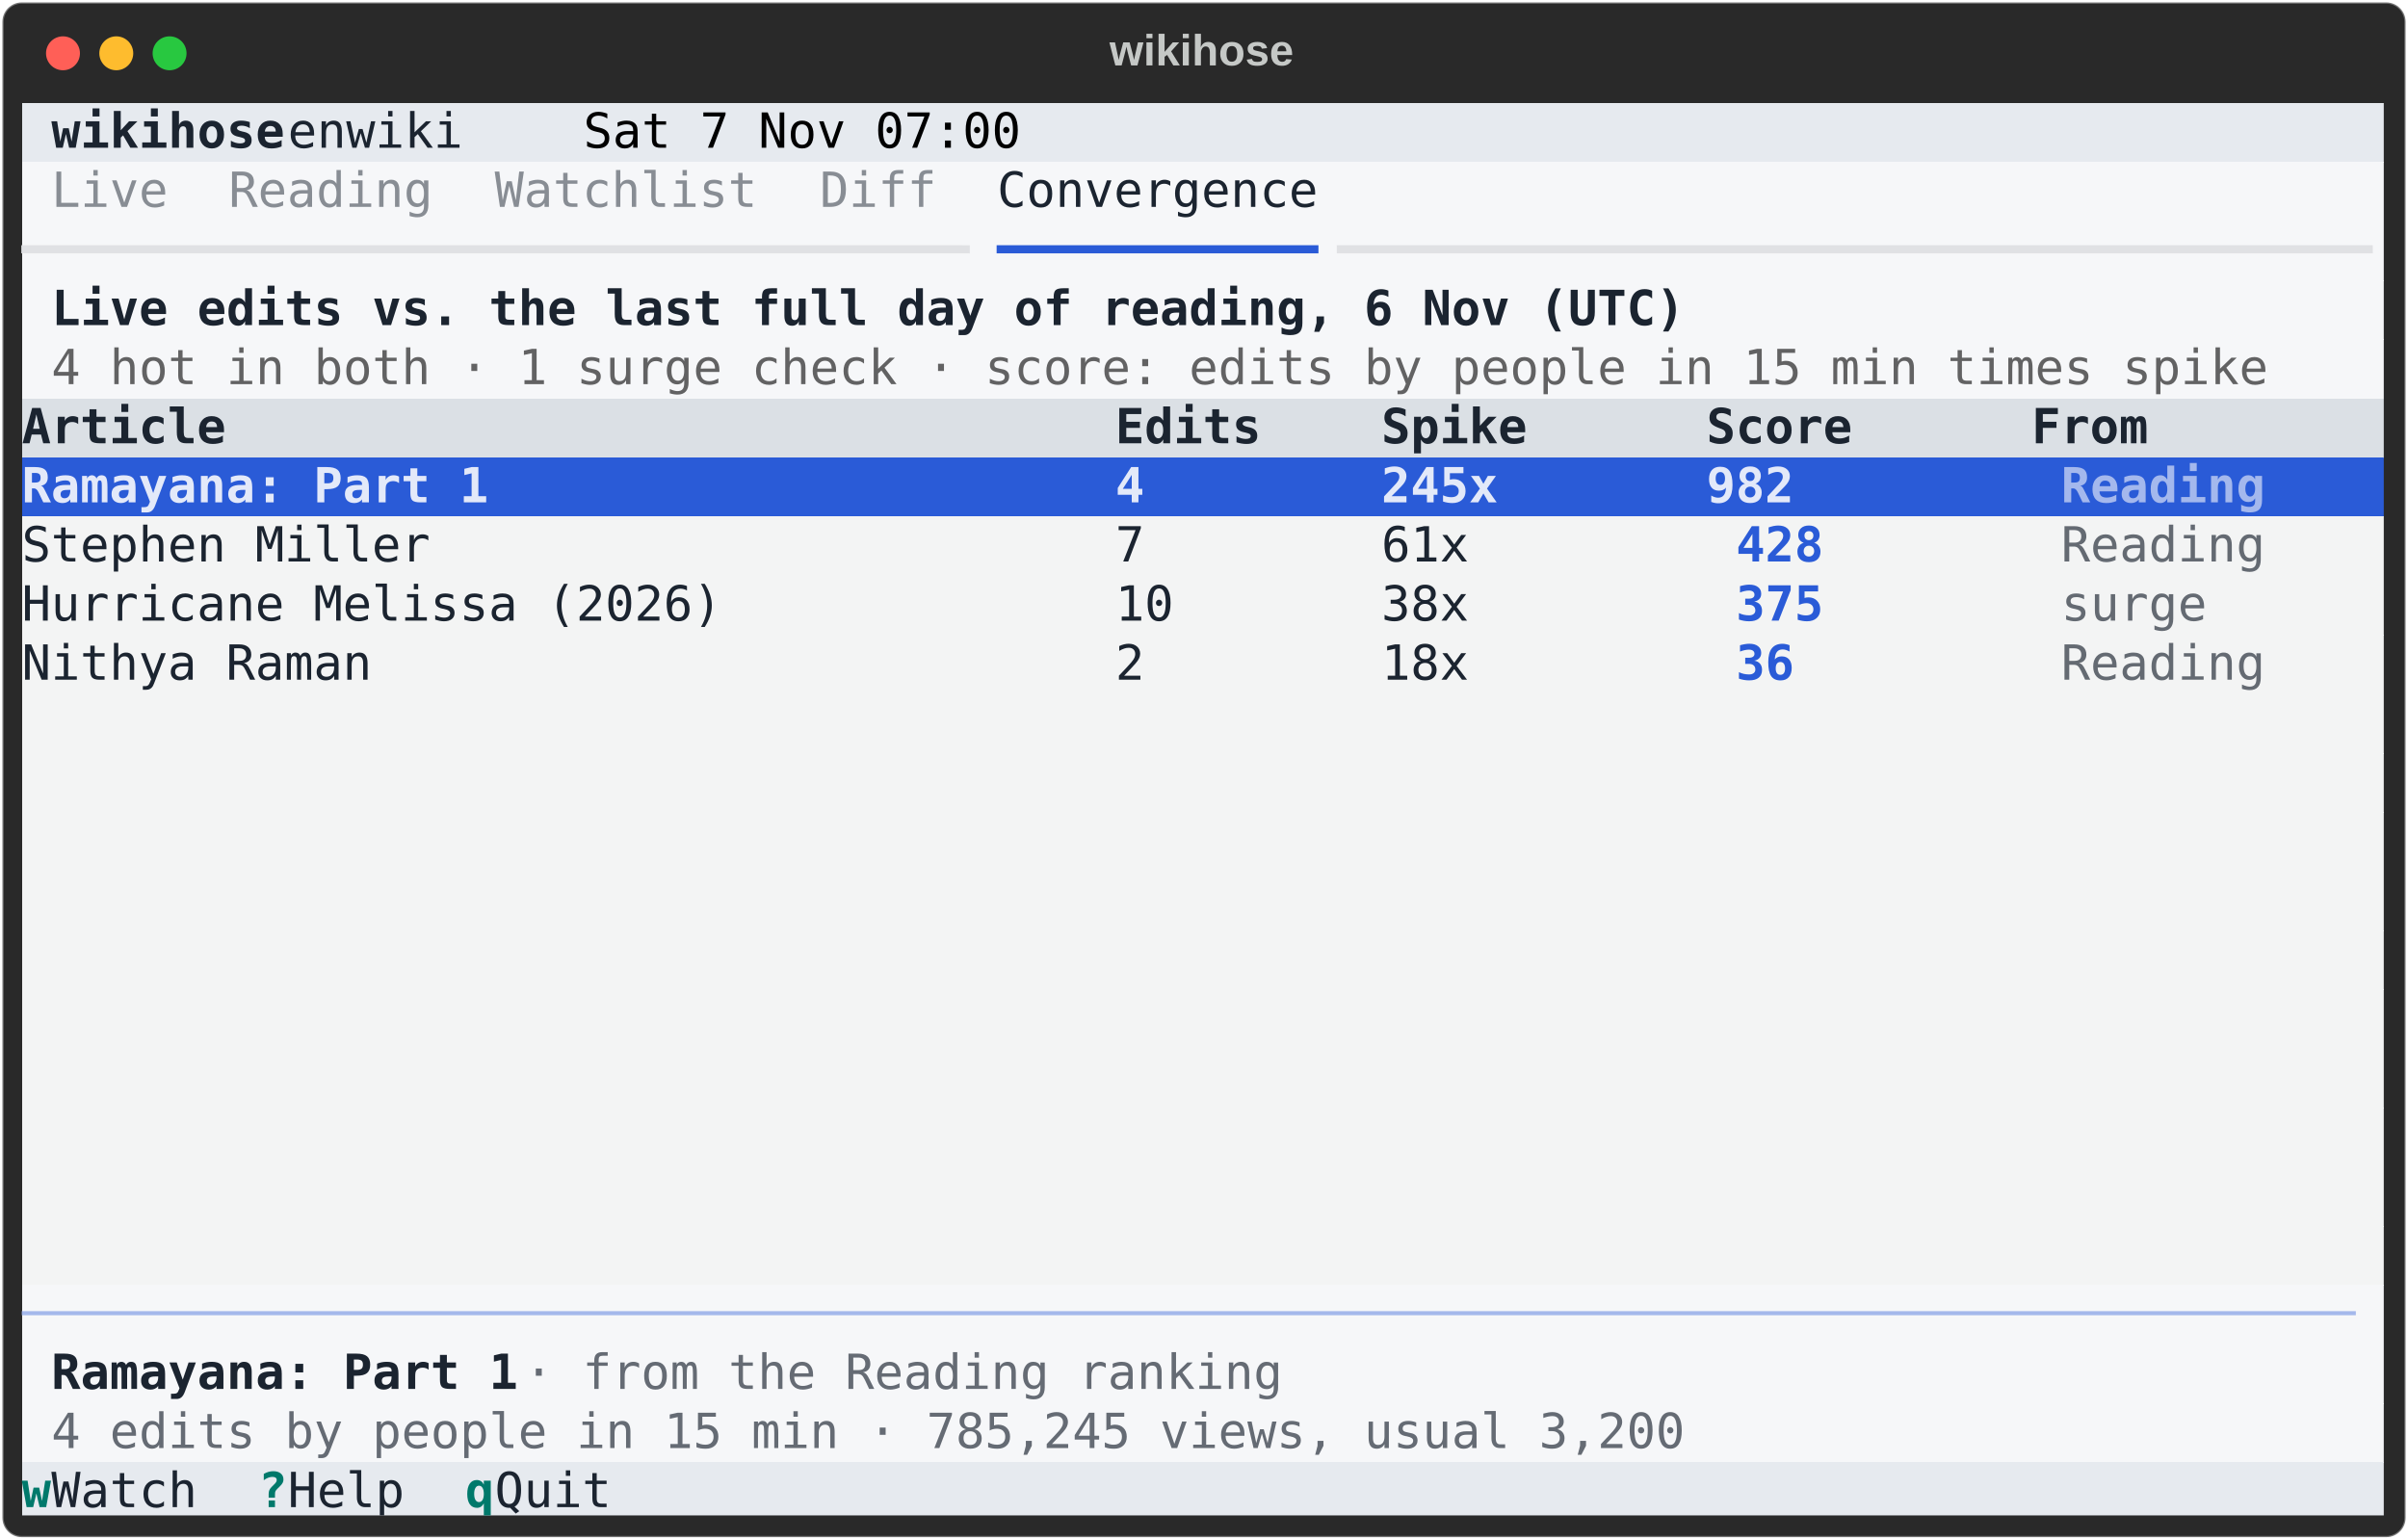
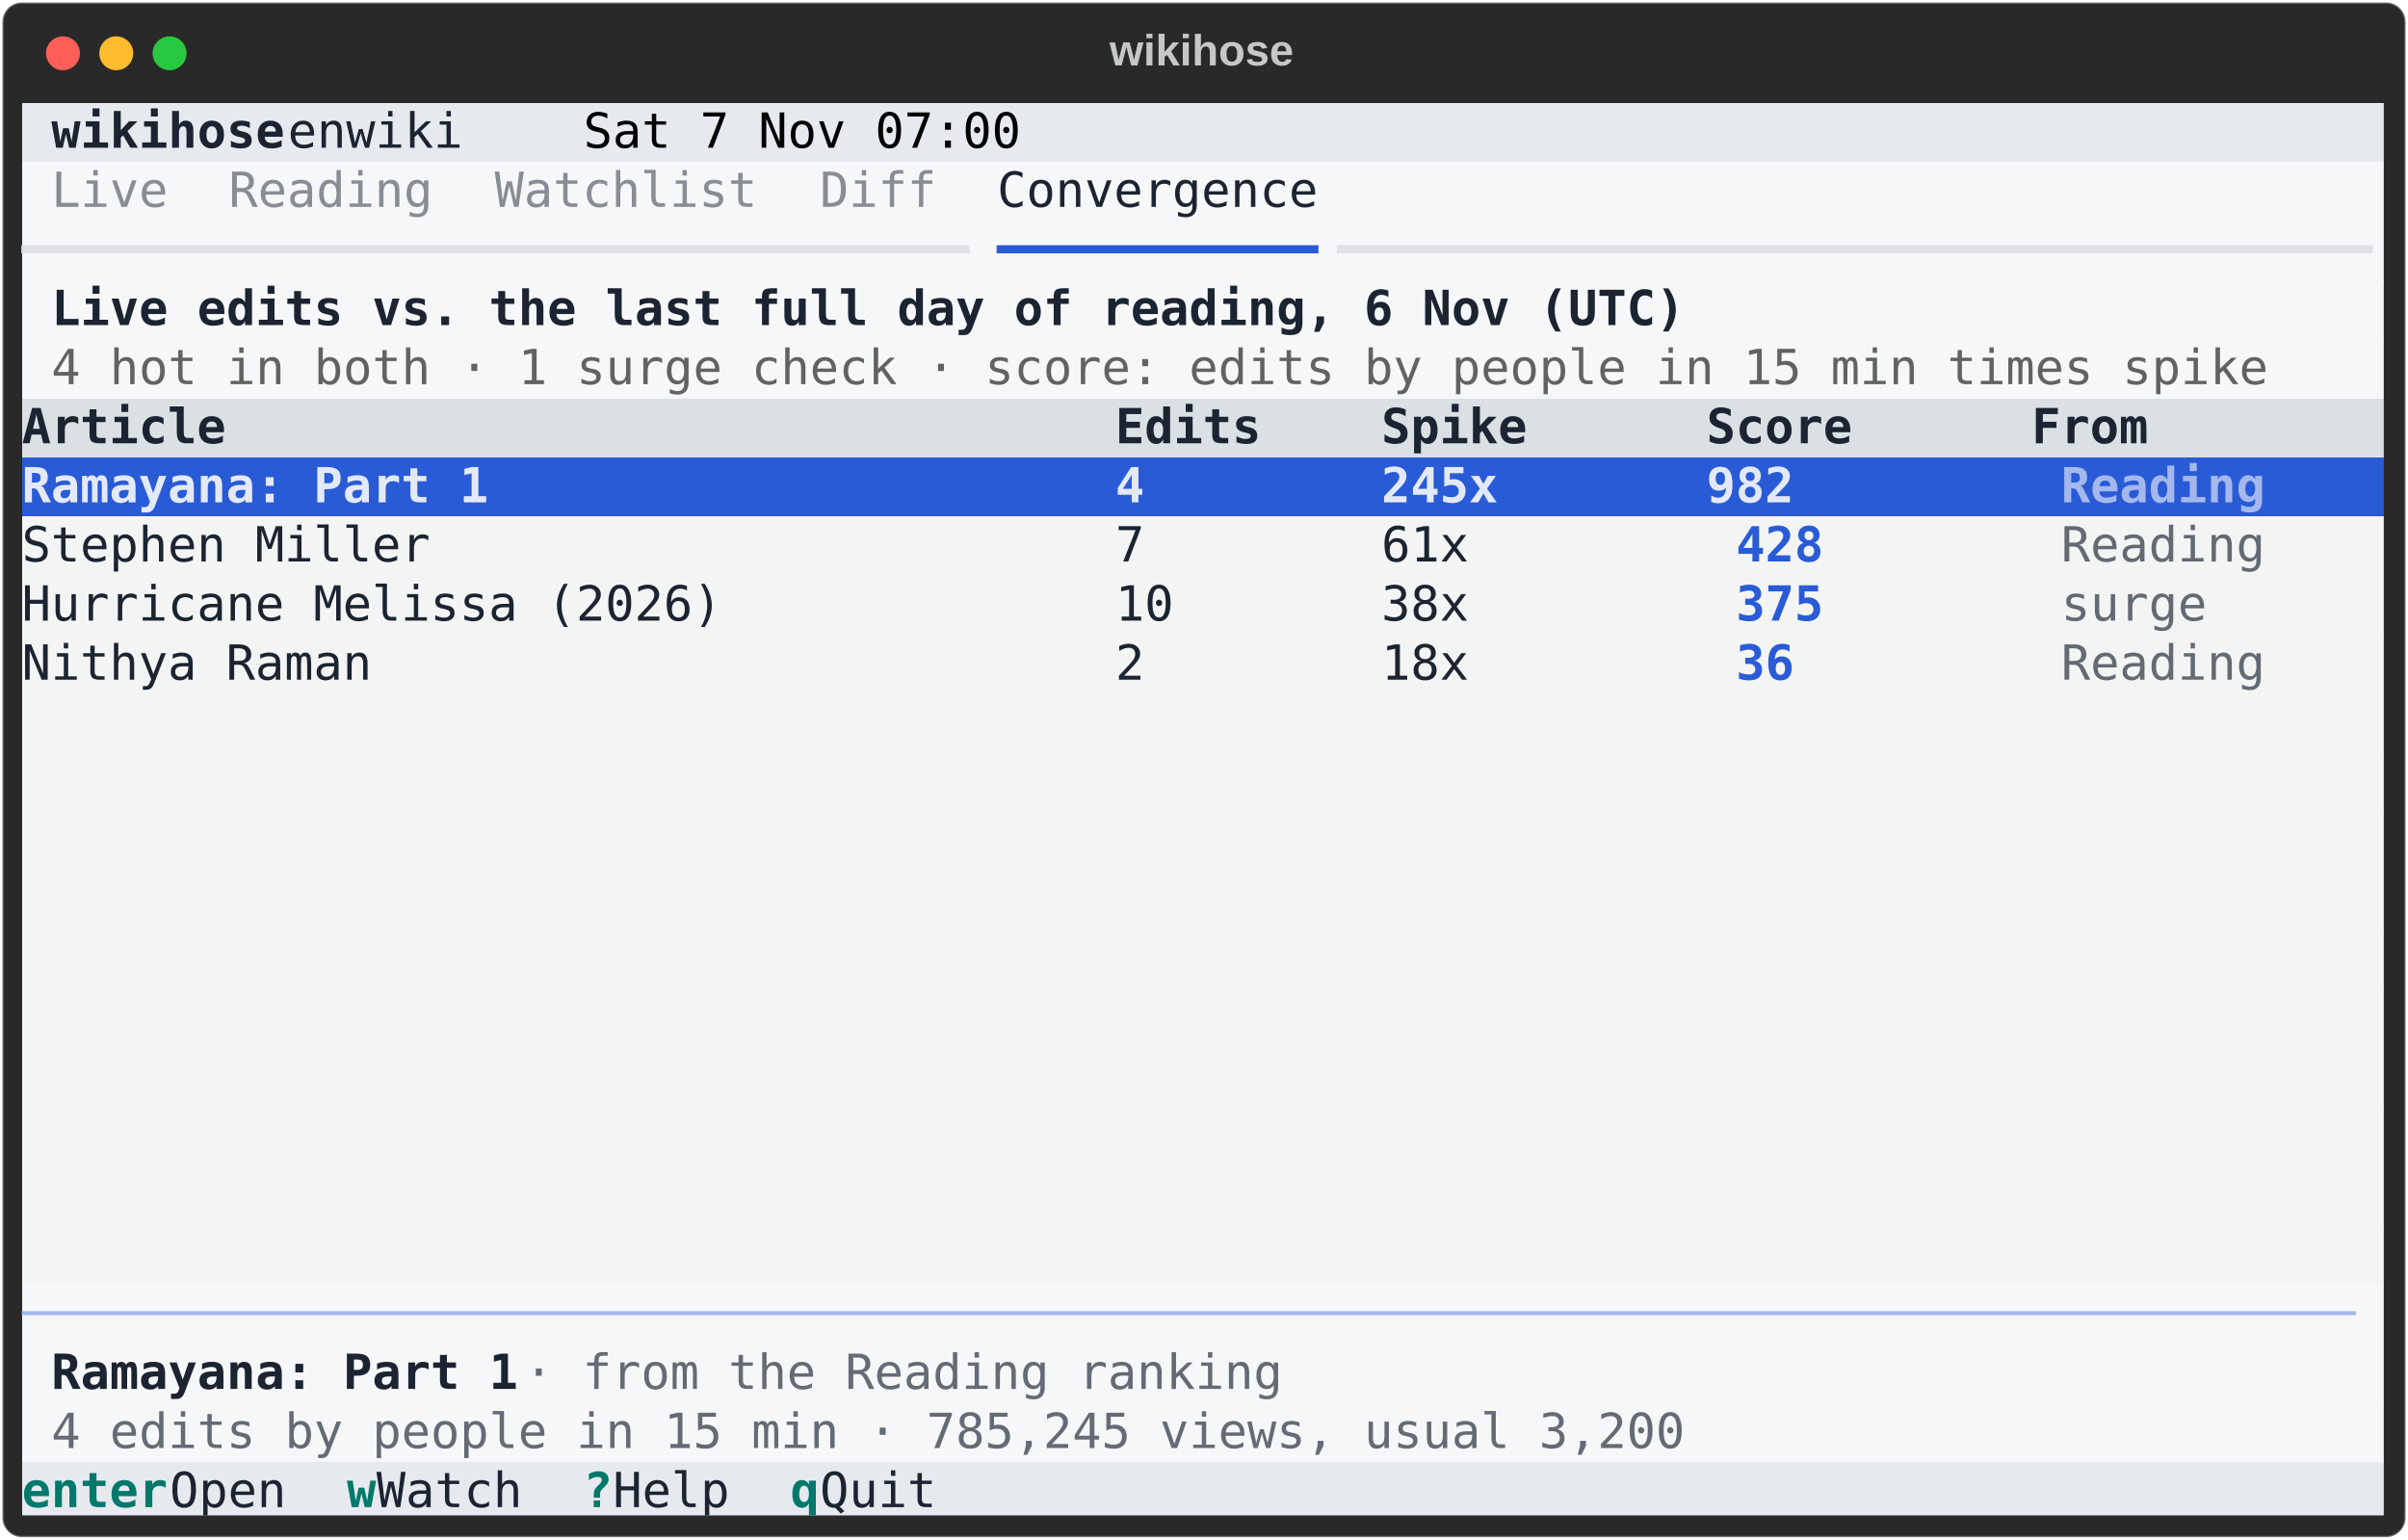
<svg xmlns="http://www.w3.org/2000/svg" class="rich-terminal" viewBox="0 0 994 635.6">
  <style>

    @font-face {
        font-family: "Fira Code";
        src: local("FiraCode-Regular"),
                url("https://cdnjs.cloudflare.com/ajax/libs/firacode/6.2.0/woff2/FiraCode-Regular.woff2") format("woff2"),
                url("https://cdnjs.cloudflare.com/ajax/libs/firacode/6.2.0/woff/FiraCode-Regular.woff") format("woff");
        font-style: normal;
        font-weight: 400;
    }
    @font-face {
        font-family: "Fira Code";
        src: local("FiraCode-Bold"),
                url("https://cdnjs.cloudflare.com/ajax/libs/firacode/6.2.0/woff2/FiraCode-Bold.woff2") format("woff2"),
                url("https://cdnjs.cloudflare.com/ajax/libs/firacode/6.2.0/woff/FiraCode-Bold.woff") format("woff");
        font-style: bold;
        font-weight: 700;
    }

    .terminal-matrix {
        font-family: Fira Code, monospace;
        font-size: 20px;
        line-height: 24.4px;
        font-variant-east-asian: full-width;
    }

    .terminal-title {
        font-size: 18px;
        font-weight: bold;
        font-family: arial;
    }

    .terminal-r1 { fill: #c5c8c6 }
.terminal-r2 { fill: #1b2430;font-weight: bold }
.terminal-r3 { fill: #1b2430 }
.terminal-r4 { fill: #000000 }
.terminal-r5 { fill: #888d94 }
.terminal-r6 { fill: #e0e1e4 }
.terminal-r7 { fill: #2a5bd7 }
.terminal-r8 { fill: #626263 }
.terminal-r9 { fill: #e3e9f9;font-weight: bold }
.terminal-r10 { fill: #a4b8ed;font-weight: bold }
.terminal-r11 { fill: #2a5bd7;font-weight: bold }
.terminal-r12 { fill: #646a72 }
.terminal-r13 { fill: #a4b8eb }
.terminal-r14 { fill: #656b74 }
.terminal-r15 { fill: #00796b;font-weight: bold }
    </style>
  <defs>
    <clipPath id="terminal-clip-terminal">
      <rect x="0" y="0" width="975.0" height="584.6" />
    </clipPath>
    <clipPath id="terminal-line-0">
      <rect x="0" y="1.5" width="976" height="24.65" />
    </clipPath>
    <clipPath id="terminal-line-1">
      <rect x="0" y="25.9" width="976" height="24.65" />
    </clipPath>
    <clipPath id="terminal-line-2">
      <rect x="0" y="50.3" width="976" height="24.65" />
    </clipPath>
    <clipPath id="terminal-line-3">
      <rect x="0" y="74.7" width="976" height="24.65" />
    </clipPath>
    <clipPath id="terminal-line-4">
      <rect x="0" y="99.1" width="976" height="24.65" />
    </clipPath>
    <clipPath id="terminal-line-5">
      <rect x="0" y="123.5" width="976" height="24.65" />
    </clipPath>
    <clipPath id="terminal-line-6">
      <rect x="0" y="147.9" width="976" height="24.65" />
    </clipPath>
    <clipPath id="terminal-line-7">
      <rect x="0" y="172.3" width="976" height="24.65" />
    </clipPath>
    <clipPath id="terminal-line-8">
      <rect x="0" y="196.7" width="976" height="24.65" />
    </clipPath>
    <clipPath id="terminal-line-9">
      <rect x="0" y="221.1" width="976" height="24.65" />
    </clipPath>
    <clipPath id="terminal-line-10">
      <rect x="0" y="245.5" width="976" height="24.65" />
    </clipPath>
    <clipPath id="terminal-line-11">
      <rect x="0" y="269.9" width="976" height="24.65" />
    </clipPath>
    <clipPath id="terminal-line-12">
      <rect x="0" y="294.3" width="976" height="24.65" />
    </clipPath>
    <clipPath id="terminal-line-13">
      <rect x="0" y="318.7" width="976" height="24.65" />
    </clipPath>
    <clipPath id="terminal-line-14">
      <rect x="0" y="343.1" width="976" height="24.65" />
    </clipPath>
    <clipPath id="terminal-line-15">
      <rect x="0" y="367.5" width="976" height="24.65" />
    </clipPath>
    <clipPath id="terminal-line-16">
      <rect x="0" y="391.9" width="976" height="24.65" />
    </clipPath>
    <clipPath id="terminal-line-17">
      <rect x="0" y="416.3" width="976" height="24.65" />
    </clipPath>
    <clipPath id="terminal-line-18">
      <rect x="0" y="440.7" width="976" height="24.65" />
    </clipPath>
    <clipPath id="terminal-line-19">
      <rect x="0" y="465.1" width="976" height="24.65" />
    </clipPath>
    <clipPath id="terminal-line-20">
      <rect x="0" y="489.5" width="976" height="24.65" />
    </clipPath>
    <clipPath id="terminal-line-21">
      <rect x="0" y="513.9" width="976" height="24.65" />
    </clipPath>
    <clipPath id="terminal-line-22">
      <rect x="0" y="538.3" width="976" height="24.65" />
    </clipPath>
  </defs>
  <rect fill="#292929" stroke="rgba(255,255,255,0.35)" stroke-width="1" x="1" y="1" width="992" height="633.6" rx="8" />
  <text class="terminal-title" fill="#c5c8c6" text-anchor="middle" x="496" y="27">wikihose</text>
  <g transform="translate(26,22)">
    <circle cx="0" cy="0" r="7" fill="#ff5f57" />
    <circle cx="22" cy="0" r="7" fill="#febc2e" />
    <circle cx="44" cy="0" r="7" fill="#28c840" />
  </g>
  <g transform="translate(9, 41)" clip-path="url(#terminal-clip-terminal)">
    <rect fill="#e6eaef" x="0" y="1.5" width="12.2" height="24.65" shape-rendering="crispEdges" />
    <rect fill="#e6eaef" x="12.2" y="1.5" width="97.6" height="24.65" shape-rendering="crispEdges" />
    <rect fill="#e6eaef" x="109.8" y="1.5" width="122" height="24.65" shape-rendering="crispEdges" />
    <rect fill="#e6eaef" x="231.8" y="1.5" width="183" height="24.65" shape-rendering="crispEdges" />
    <rect fill="#e6eaef" x="414.8" y="1.5" width="561.2" height="24.65" shape-rendering="crispEdges" />
    <rect fill="#f6f7f9" x="0" y="25.9" width="12.2" height="24.65" shape-rendering="crispEdges" />
    <rect fill="#f6f7f9" x="12.2" y="25.9" width="48.8" height="24.65" shape-rendering="crispEdges" />
    <rect fill="#f6f7f9" x="61" y="25.9" width="24.4" height="24.65" shape-rendering="crispEdges" />
    <rect fill="#f6f7f9" x="85.4" y="25.9" width="85.4" height="24.65" shape-rendering="crispEdges" />
    <rect fill="#f6f7f9" x="170.8" y="25.9" width="24.4" height="24.65" shape-rendering="crispEdges" />
    <rect fill="#f6f7f9" x="195.2" y="25.9" width="109.8" height="24.65" shape-rendering="crispEdges" />
    <rect fill="#f6f7f9" x="305" y="25.9" width="24.4" height="24.65" shape-rendering="crispEdges" />
    <rect fill="#f6f7f9" x="329.4" y="25.9" width="48.8" height="24.65" shape-rendering="crispEdges" />
    <rect fill="#f6f7f9" x="378.2" y="25.9" width="24.4" height="24.65" shape-rendering="crispEdges" />
    <rect fill="#f6f7f9" x="402.6" y="25.9" width="134.2" height="24.65" shape-rendering="crispEdges" />
    <rect fill="#f6f7f9" x="536.8" y="25.9" width="439.2" height="24.65" shape-rendering="crispEdges" />
    <rect fill="#f6f7f9" x="0" y="50.3" width="402.6" height="24.65" shape-rendering="crispEdges" />
    <rect fill="#f6f7f9" x="402.6" y="50.3" width="134.2" height="24.65" shape-rendering="crispEdges" />
    <rect fill="#f6f7f9" x="536.8" y="50.3" width="439.2" height="24.65" shape-rendering="crispEdges" />
    <rect fill="#f6f7f9" x="0" y="74.7" width="12.2" height="24.65" shape-rendering="crispEdges" />
    <rect fill="#f6f7f9" x="12.2" y="74.7" width="683.2" height="24.65" shape-rendering="crispEdges" />
    <rect fill="#f6f7f9" x="695.4" y="74.7" width="280.6" height="24.65" shape-rendering="crispEdges" />
    <rect fill="#f6f7f9" x="0" y="99.1" width="12.2" height="24.65" shape-rendering="crispEdges" />
    <rect fill="#f6f7f9" x="12.2" y="99.1" width="927.2" height="24.65" shape-rendering="crispEdges" />
    <rect fill="#f6f7f9" x="939.4" y="99.1" width="36.6" height="24.65" shape-rendering="crispEdges" />
    <rect fill="#dbe0e5" x="0" y="123.5" width="451.4" height="24.65" shape-rendering="crispEdges" />
    <rect fill="#dbe0e5" x="451.4" y="123.5" width="109.8" height="24.65" shape-rendering="crispEdges" />
    <rect fill="#dbe0e5" x="561.2" y="123.5" width="134.2" height="24.65" shape-rendering="crispEdges" />
    <rect fill="#dbe0e5" x="695.4" y="123.5" width="134.2" height="24.65" shape-rendering="crispEdges" />
    <rect fill="#dbe0e5" x="829.6" y="123.5" width="122" height="24.65" shape-rendering="crispEdges" />
    <rect fill="#dbe0e5" x="951.6" y="123.5" width="24.4" height="24.65" shape-rendering="crispEdges" />
    <rect fill="#2a5bd7" x="0" y="147.9" width="451.4" height="24.65" shape-rendering="crispEdges" />
    <rect fill="#2a5bd7" x="451.4" y="147.9" width="109.8" height="24.65" shape-rendering="crispEdges" />
    <rect fill="#2a5bd7" x="561.2" y="147.9" width="134.2" height="24.65" shape-rendering="crispEdges" />
    <rect fill="#2a5bd7" x="695.4" y="147.9" width="134.2" height="24.65" shape-rendering="crispEdges" />
    <rect fill="#2a5bd7" x="829.6" y="147.9" width="12.2" height="24.65" shape-rendering="crispEdges" />
    <rect fill="#2a5bd7" x="841.8" y="147.9" width="85.4" height="24.65" shape-rendering="crispEdges" />
    <rect fill="#2a5bd7" x="927.2" y="147.9" width="24.4" height="24.65" shape-rendering="crispEdges" />
    <rect fill="#2a5bd7" x="951.6" y="147.9" width="24.4" height="24.65" shape-rendering="crispEdges" />
    <rect fill="#f3f4f4" x="0" y="172.3" width="451.4" height="24.65" shape-rendering="crispEdges" />
    <rect fill="#f3f4f4" x="451.4" y="172.3" width="109.8" height="24.65" shape-rendering="crispEdges" />
    <rect fill="#f3f4f4" x="561.2" y="172.3" width="134.2" height="24.65" shape-rendering="crispEdges" />
    <rect fill="#f3f4f4" x="695.4" y="172.3" width="12.2" height="24.65" shape-rendering="crispEdges" />
    <rect fill="#f3f4f4" x="707.6" y="172.3" width="109.8" height="24.65" shape-rendering="crispEdges" />
    <rect fill="#f3f4f4" x="817.4" y="172.3" width="12.2" height="24.65" shape-rendering="crispEdges" />
    <rect fill="#f3f4f4" x="829.6" y="172.3" width="12.2" height="24.65" shape-rendering="crispEdges" />
    <rect fill="#f3f4f4" x="841.8" y="172.3" width="85.4" height="24.65" shape-rendering="crispEdges" />
    <rect fill="#f3f4f4" x="927.2" y="172.3" width="24.4" height="24.65" shape-rendering="crispEdges" />
    <rect fill="#f3f4f4" x="951.6" y="172.3" width="24.4" height="24.65" shape-rendering="crispEdges" />
    <rect fill="#f3f4f4" x="0" y="196.7" width="451.4" height="24.65" shape-rendering="crispEdges" />
    <rect fill="#f3f4f4" x="451.4" y="196.7" width="109.8" height="24.65" shape-rendering="crispEdges" />
    <rect fill="#f3f4f4" x="561.2" y="196.7" width="134.2" height="24.65" shape-rendering="crispEdges" />
    <rect fill="#f3f4f4" x="695.4" y="196.7" width="12.2" height="24.65" shape-rendering="crispEdges" />
    <rect fill="#f3f4f4" x="707.6" y="196.7" width="109.8" height="24.65" shape-rendering="crispEdges" />
    <rect fill="#f3f4f4" x="817.4" y="196.7" width="12.2" height="24.65" shape-rendering="crispEdges" />
    <rect fill="#f3f4f4" x="829.6" y="196.7" width="12.2" height="24.65" shape-rendering="crispEdges" />
    <rect fill="#f3f4f4" x="841.8" y="196.7" width="61" height="24.65" shape-rendering="crispEdges" />
    <rect fill="#f3f4f4" x="902.8" y="196.7" width="48.8" height="24.65" shape-rendering="crispEdges" />
    <rect fill="#f3f4f4" x="951.6" y="196.7" width="24.4" height="24.65" shape-rendering="crispEdges" />
    <rect fill="#f3f4f4" x="0" y="221.1" width="451.4" height="24.65" shape-rendering="crispEdges" />
    <rect fill="#f3f4f4" x="451.4" y="221.1" width="109.8" height="24.65" shape-rendering="crispEdges" />
    <rect fill="#f3f4f4" x="561.2" y="221.1" width="134.2" height="24.65" shape-rendering="crispEdges" />
    <rect fill="#f3f4f4" x="695.4" y="221.1" width="12.2" height="24.65" shape-rendering="crispEdges" />
    <rect fill="#f3f4f4" x="707.6" y="221.1" width="109.8" height="24.65" shape-rendering="crispEdges" />
    <rect fill="#f3f4f4" x="817.4" y="221.1" width="12.2" height="24.65" shape-rendering="crispEdges" />
    <rect fill="#f3f4f4" x="829.6" y="221.1" width="12.2" height="24.65" shape-rendering="crispEdges" />
    <rect fill="#f3f4f4" x="841.8" y="221.1" width="85.4" height="24.65" shape-rendering="crispEdges" />
    <rect fill="#f3f4f4" x="927.2" y="221.1" width="24.4" height="24.65" shape-rendering="crispEdges" />
    <rect fill="#f3f4f4" x="951.6" y="221.1" width="24.4" height="24.65" shape-rendering="crispEdges" />
    <rect fill="#f3f4f4" x="0" y="245.5" width="976" height="24.65" shape-rendering="crispEdges" />
    <rect fill="#f3f4f4" x="0" y="269.9" width="976" height="24.65" shape-rendering="crispEdges" />
    <rect fill="#f3f4f4" x="0" y="294.3" width="976" height="24.65" shape-rendering="crispEdges" />
    <rect fill="#f3f4f4" x="0" y="318.7" width="976" height="24.65" shape-rendering="crispEdges" />
    <rect fill="#f3f4f4" x="0" y="343.1" width="976" height="24.65" shape-rendering="crispEdges" />
    <rect fill="#f3f4f4" x="0" y="367.5" width="976" height="24.65" shape-rendering="crispEdges" />
    <rect fill="#f3f4f4" x="0" y="391.9" width="976" height="24.65" shape-rendering="crispEdges" />
    <rect fill="#f3f4f4" x="0" y="416.3" width="976" height="24.65" shape-rendering="crispEdges" />
    <rect fill="#f3f4f4" x="0" y="440.7" width="976" height="24.65" shape-rendering="crispEdges" />
    <rect fill="#f3f4f4" x="0" y="465.1" width="976" height="24.65" shape-rendering="crispEdges" />
    <rect fill="#f6f7f9" x="0" y="489.5" width="976" height="24.65" shape-rendering="crispEdges" />
    <rect fill="#f6f7f9" x="0" y="513.9" width="12.2" height="24.65" shape-rendering="crispEdges" />
    <rect fill="#f6f7f9" x="12.2" y="513.9" width="195.2" height="24.65" shape-rendering="crispEdges" />
    <rect fill="#f6f7f9" x="207.4" y="513.9" width="329.4" height="24.65" shape-rendering="crispEdges" />
    <rect fill="#f6f7f9" x="536.8" y="513.9" width="439.2" height="24.65" shape-rendering="crispEdges" />
    <rect fill="#f6f7f9" x="0" y="538.3" width="12.2" height="24.65" shape-rendering="crispEdges" />
    <rect fill="#f6f7f9" x="12.2" y="538.3" width="683.2" height="24.65" shape-rendering="crispEdges" />
    <rect fill="#f6f7f9" x="695.4" y="538.3" width="280.6" height="24.65" shape-rendering="crispEdges" />
-     <rect fill="#e6eaef" x="0" y="562.7" width="12.2" height="24.65" shape-rendering="crispEdges" />
-     <rect fill="#e6eaef" x="12.2" y="562.7" width="73.2" height="24.65" shape-rendering="crispEdges" />
-     <rect fill="#e6eaef" x="85.4" y="562.7" width="12.2" height="24.65" shape-rendering="crispEdges" />
-     <rect fill="#e6eaef" x="97.6" y="562.7" width="12.2" height="24.65" shape-rendering="crispEdges" />
-     <rect fill="#e6eaef" x="109.8" y="562.7" width="61" height="24.65" shape-rendering="crispEdges" />
-     <rect fill="#e6eaef" x="170.8" y="562.7" width="12.2" height="24.65" shape-rendering="crispEdges" />
-     <rect fill="#e6eaef" x="183" y="562.7" width="12.2" height="24.65" shape-rendering="crispEdges" />
-     <rect fill="#e6eaef" x="195.2" y="562.7" width="61" height="24.65" shape-rendering="crispEdges" />
-     <rect fill="#e6eaef" x="256.2" y="562.7" width="719.8" height="24.65" shape-rendering="crispEdges" />
+     <rect fill="#e6eaef" x="0" y="562.7" width="61" height="24.65" shape-rendering="crispEdges" />
+     <rect fill="#e6eaef" x="61" y="562.7" width="61" height="24.65" shape-rendering="crispEdges" />
+     <rect fill="#e6eaef" x="122" y="562.7" width="12.2" height="24.65" shape-rendering="crispEdges" />
+     <rect fill="#e6eaef" x="134.2" y="562.7" width="12.2" height="24.65" shape-rendering="crispEdges" />
+     <rect fill="#e6eaef" x="146.4" y="562.7" width="73.2" height="24.65" shape-rendering="crispEdges" />
+     <rect fill="#e6eaef" x="219.6" y="562.7" width="12.2" height="24.65" shape-rendering="crispEdges" />
+     <rect fill="#e6eaef" x="231.8" y="562.7" width="12.2" height="24.65" shape-rendering="crispEdges" />
+     <rect fill="#e6eaef" x="244" y="562.7" width="61" height="24.65" shape-rendering="crispEdges" />
+     <rect fill="#e6eaef" x="305" y="562.7" width="12.2" height="24.65" shape-rendering="crispEdges" />
+     <rect fill="#e6eaef" x="317.2" y="562.7" width="12.2" height="24.65" shape-rendering="crispEdges" />
+     <rect fill="#e6eaef" x="329.4" y="562.7" width="61" height="24.65" shape-rendering="crispEdges" />
+     <rect fill="#e6eaef" x="390.4" y="562.7" width="585.6" height="24.65" shape-rendering="crispEdges" />
    <g class="terminal-matrix">
      <text class="terminal-r2" x="12.2" y="20" textLength="97.6" clip-path="url(#terminal-line-0)">wikihose</text>
      <text class="terminal-r3" x="109.8" y="20" textLength="122" clip-path="url(#terminal-line-0)">  enwiki  </text>
      <text class="terminal-r4" x="231.8" y="20" textLength="183" clip-path="url(#terminal-line-0)">Sat 7 Nov 07:00</text>
      <text class="terminal-r1" x="976" y="20" textLength="12.2" clip-path="url(#terminal-line-0)">
</text>
      <text class="terminal-r5" x="12.2" y="44.4" textLength="48.8" clip-path="url(#terminal-line-1)">Live</text>
      <text class="terminal-r5" x="85.4" y="44.4" textLength="85.4" clip-path="url(#terminal-line-1)">Reading</text>
      <text class="terminal-r5" x="195.2" y="44.4" textLength="109.8" clip-path="url(#terminal-line-1)">Watchlist</text>
      <text class="terminal-r5" x="329.4" y="44.4" textLength="48.8" clip-path="url(#terminal-line-1)">Diff</text>
      <text class="terminal-r3" x="402.6" y="44.4" textLength="134.2" clip-path="url(#terminal-line-1)">Convergence</text>
      <text class="terminal-r1" x="976" y="44.4" textLength="12.2" clip-path="url(#terminal-line-1)">
</text>
      <text class="terminal-r6" x="0" y="68.8" textLength="402.6" clip-path="url(#terminal-line-2)">━━━━━━━━━━━━━━━━━━━━━━━━━━━━━━━━╸</text>
      <text class="terminal-r7" x="402.6" y="68.8" textLength="134.2" clip-path="url(#terminal-line-2)">━━━━━━━━━━━</text>
      <text class="terminal-r6" x="536.8" y="68.8" textLength="439.2" clip-path="url(#terminal-line-2)">╺━━━━━━━━━━━━━━━━━━━━━━━━━━━━━━━━━━━</text>
      <text class="terminal-r1" x="976" y="68.8" textLength="12.2" clip-path="url(#terminal-line-2)">
</text>
      <text class="terminal-r2" x="12.2" y="93.2" textLength="683.2" clip-path="url(#terminal-line-3)">Live edits vs. the last full day of reading, 6 Nov (UTC)</text>
      <text class="terminal-r1" x="976" y="93.2" textLength="12.2" clip-path="url(#terminal-line-3)">
</text>
      <text class="terminal-r8" x="12.2" y="117.6" textLength="927.2" clip-path="url(#terminal-line-4)">4 hot in both · 1 surge check · score: edits by people in 15 min times spike</text>
      <text class="terminal-r1" x="976" y="117.6" textLength="12.2" clip-path="url(#terminal-line-4)">
</text>
      <text class="terminal-r2" x="0" y="142" textLength="451.4" clip-path="url(#terminal-line-5)"> Article                             </text>
      <text class="terminal-r2" x="451.4" y="142" textLength="109.8" clip-path="url(#terminal-line-5)">   Edits </text>
      <text class="terminal-r2" x="561.2" y="142" textLength="134.2" clip-path="url(#terminal-line-5)">     Spike </text>
      <text class="terminal-r2" x="695.4" y="142" textLength="134.2" clip-path="url(#terminal-line-5)">     Score </text>
      <text class="terminal-r2" x="829.6" y="142" textLength="122" clip-path="url(#terminal-line-5)"> From     </text>
      <text class="terminal-r1" x="976" y="142" textLength="12.2" clip-path="url(#terminal-line-5)">
</text>
      <text class="terminal-r9" x="0" y="166.4" textLength="451.4" clip-path="url(#terminal-line-6)"> Ramayana: Part 1                    </text>
      <text class="terminal-r9" x="451.4" y="166.4" textLength="109.8" clip-path="url(#terminal-line-6)">       4 </text>
      <text class="terminal-r9" x="561.2" y="166.4" textLength="134.2" clip-path="url(#terminal-line-6)">      245x </text>
      <text class="terminal-r9" x="695.4" y="166.4" textLength="134.2" clip-path="url(#terminal-line-6)">       982 </text>
      <text class="terminal-r10" x="841.8" y="166.4" textLength="85.4" clip-path="url(#terminal-line-6)">Reading</text>
      <text class="terminal-r1" x="976" y="166.4" textLength="12.2" clip-path="url(#terminal-line-6)">
</text>
      <text class="terminal-r3" x="0" y="190.8" textLength="451.4" clip-path="url(#terminal-line-7)"> Stephen Miller                      </text>
      <text class="terminal-r3" x="451.4" y="190.8" textLength="109.8" clip-path="url(#terminal-line-7)">       7 </text>
      <text class="terminal-r3" x="561.2" y="190.8" textLength="134.2" clip-path="url(#terminal-line-7)">       61x </text>
      <text class="terminal-r11" x="707.6" y="190.8" textLength="109.8" clip-path="url(#terminal-line-7)">      428</text>
      <text class="terminal-r12" x="841.8" y="190.8" textLength="85.4" clip-path="url(#terminal-line-7)">Reading</text>
      <text class="terminal-r1" x="976" y="190.8" textLength="12.2" clip-path="url(#terminal-line-7)">
</text>
      <text class="terminal-r3" x="0" y="215.2" textLength="451.4" clip-path="url(#terminal-line-8)"> Hurricane Melissa (2026)            </text>
      <text class="terminal-r3" x="451.4" y="215.2" textLength="109.8" clip-path="url(#terminal-line-8)">      10 </text>
      <text class="terminal-r3" x="561.2" y="215.2" textLength="134.2" clip-path="url(#terminal-line-8)">       38x </text>
      <text class="terminal-r11" x="707.6" y="215.2" textLength="109.8" clip-path="url(#terminal-line-8)">      375</text>
      <text class="terminal-r12" x="841.8" y="215.2" textLength="61" clip-path="url(#terminal-line-8)">surge</text>
      <text class="terminal-r1" x="976" y="215.2" textLength="12.2" clip-path="url(#terminal-line-8)">
</text>
      <text class="terminal-r3" x="0" y="239.6" textLength="451.4" clip-path="url(#terminal-line-9)"> Nithya Raman                        </text>
      <text class="terminal-r3" x="451.4" y="239.6" textLength="109.8" clip-path="url(#terminal-line-9)">       2 </text>
      <text class="terminal-r3" x="561.2" y="239.6" textLength="134.2" clip-path="url(#terminal-line-9)">       18x </text>
      <text class="terminal-r11" x="707.6" y="239.6" textLength="109.8" clip-path="url(#terminal-line-9)">       36</text>
      <text class="terminal-r12" x="841.8" y="239.6" textLength="85.4" clip-path="url(#terminal-line-9)">Reading</text>
      <text class="terminal-r1" x="976" y="239.6" textLength="12.2" clip-path="url(#terminal-line-9)">
</text>
      <text class="terminal-r1" x="976" y="264" textLength="12.2" clip-path="url(#terminal-line-10)">
</text>
      <text class="terminal-r1" x="976" y="288.4" textLength="12.2" clip-path="url(#terminal-line-11)">
</text>
      <text class="terminal-r1" x="976" y="312.8" textLength="12.2" clip-path="url(#terminal-line-12)">
</text>
      <text class="terminal-r1" x="976" y="337.2" textLength="12.2" clip-path="url(#terminal-line-13)">
</text>
      <text class="terminal-r1" x="976" y="361.6" textLength="12.2" clip-path="url(#terminal-line-14)">
</text>
      <text class="terminal-r1" x="976" y="386" textLength="12.2" clip-path="url(#terminal-line-15)">
</text>
      <text class="terminal-r1" x="976" y="410.4" textLength="12.2" clip-path="url(#terminal-line-16)">
</text>
      <text class="terminal-r1" x="976" y="434.8" textLength="12.2" clip-path="url(#terminal-line-17)">
</text>
      <text class="terminal-r1" x="976" y="459.2" textLength="12.2" clip-path="url(#terminal-line-18)">
</text>
      <text class="terminal-r1" x="976" y="483.6" textLength="12.2" clip-path="url(#terminal-line-19)">
</text>
      <text class="terminal-r13" x="0" y="508" textLength="976" clip-path="url(#terminal-line-20)">────────────────────────────────────────────────────────────────────────────────</text>
      <text class="terminal-r1" x="976" y="508" textLength="12.2" clip-path="url(#terminal-line-20)">
</text>
      <text class="terminal-r2" x="12.2" y="532.4" textLength="195.2" clip-path="url(#terminal-line-21)">Ramayana: Part 1</text>
      <text class="terminal-r14" x="207.4" y="532.4" textLength="329.4" clip-path="url(#terminal-line-21)"> · from the Reading ranking</text>
      <text class="terminal-r1" x="976" y="532.4" textLength="12.2" clip-path="url(#terminal-line-21)">
</text>
      <text class="terminal-r14" x="12.2" y="556.8" textLength="683.2" clip-path="url(#terminal-line-22)">4 edits by people in 15 min · 785,245 views, usual 3,200</text>
      <text class="terminal-r1" x="976" y="556.8" textLength="12.2" clip-path="url(#terminal-line-22)">
</text>
-       <text class="terminal-r15" x="0" y="581.2" textLength="12.2" clip-path="url(#terminal-line-23)">w</text>
-       <text class="terminal-r3" x="12.2" y="581.2" textLength="73.2" clip-path="url(#terminal-line-23)"> Watch</text>
-       <text class="terminal-r15" x="97.6" y="581.2" textLength="12.2" clip-path="url(#terminal-line-23)">?</text>
-       <text class="terminal-r3" x="109.8" y="581.2" textLength="61" clip-path="url(#terminal-line-23)"> Help</text>
-       <text class="terminal-r15" x="183" y="581.2" textLength="12.2" clip-path="url(#terminal-line-23)">q</text>
-       <text class="terminal-r3" x="195.2" y="581.2" textLength="61" clip-path="url(#terminal-line-23)"> Quit</text>
+       <text class="terminal-r15" x="0" y="581.2" textLength="61" clip-path="url(#terminal-line-23)">enter</text>
+       <text class="terminal-r3" x="61" y="581.2" textLength="61" clip-path="url(#terminal-line-23)"> Open</text>
+       <text class="terminal-r15" x="134.2" y="581.2" textLength="12.2" clip-path="url(#terminal-line-23)">w</text>
+       <text class="terminal-r3" x="146.4" y="581.2" textLength="73.2" clip-path="url(#terminal-line-23)"> Watch</text>
+       <text class="terminal-r15" x="231.8" y="581.2" textLength="12.2" clip-path="url(#terminal-line-23)">?</text>
+       <text class="terminal-r3" x="244" y="581.2" textLength="61" clip-path="url(#terminal-line-23)"> Help</text>
+       <text class="terminal-r15" x="317.2" y="581.2" textLength="12.2" clip-path="url(#terminal-line-23)">q</text>
+       <text class="terminal-r3" x="329.4" y="581.2" textLength="61" clip-path="url(#terminal-line-23)"> Quit</text>
    </g>
  </g>
</svg>
